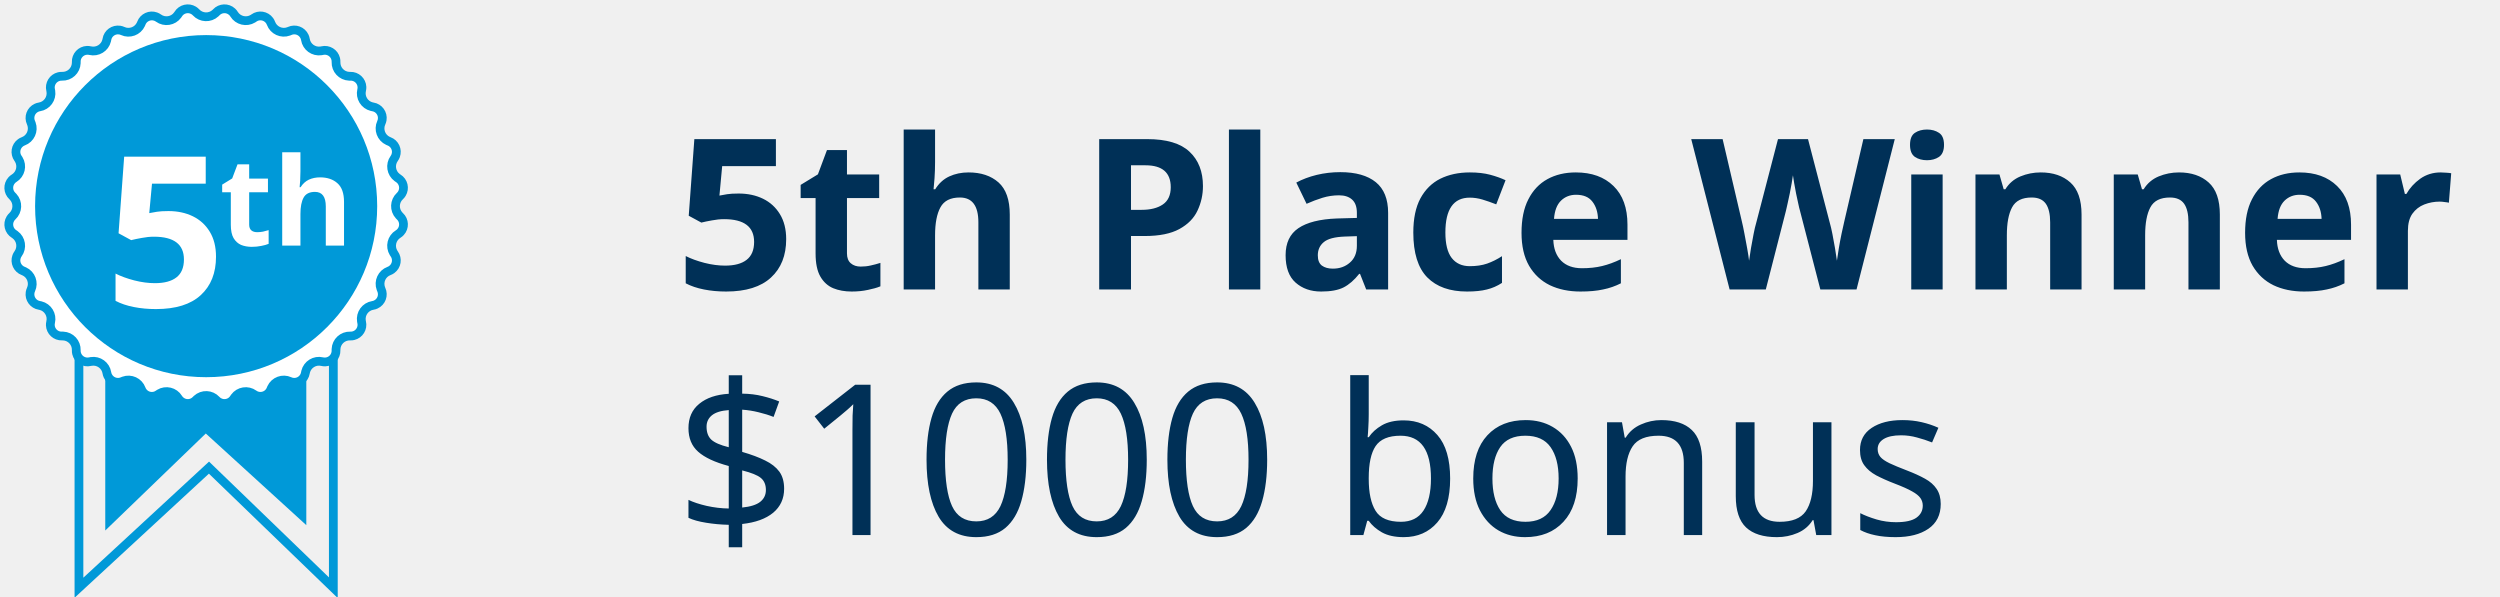
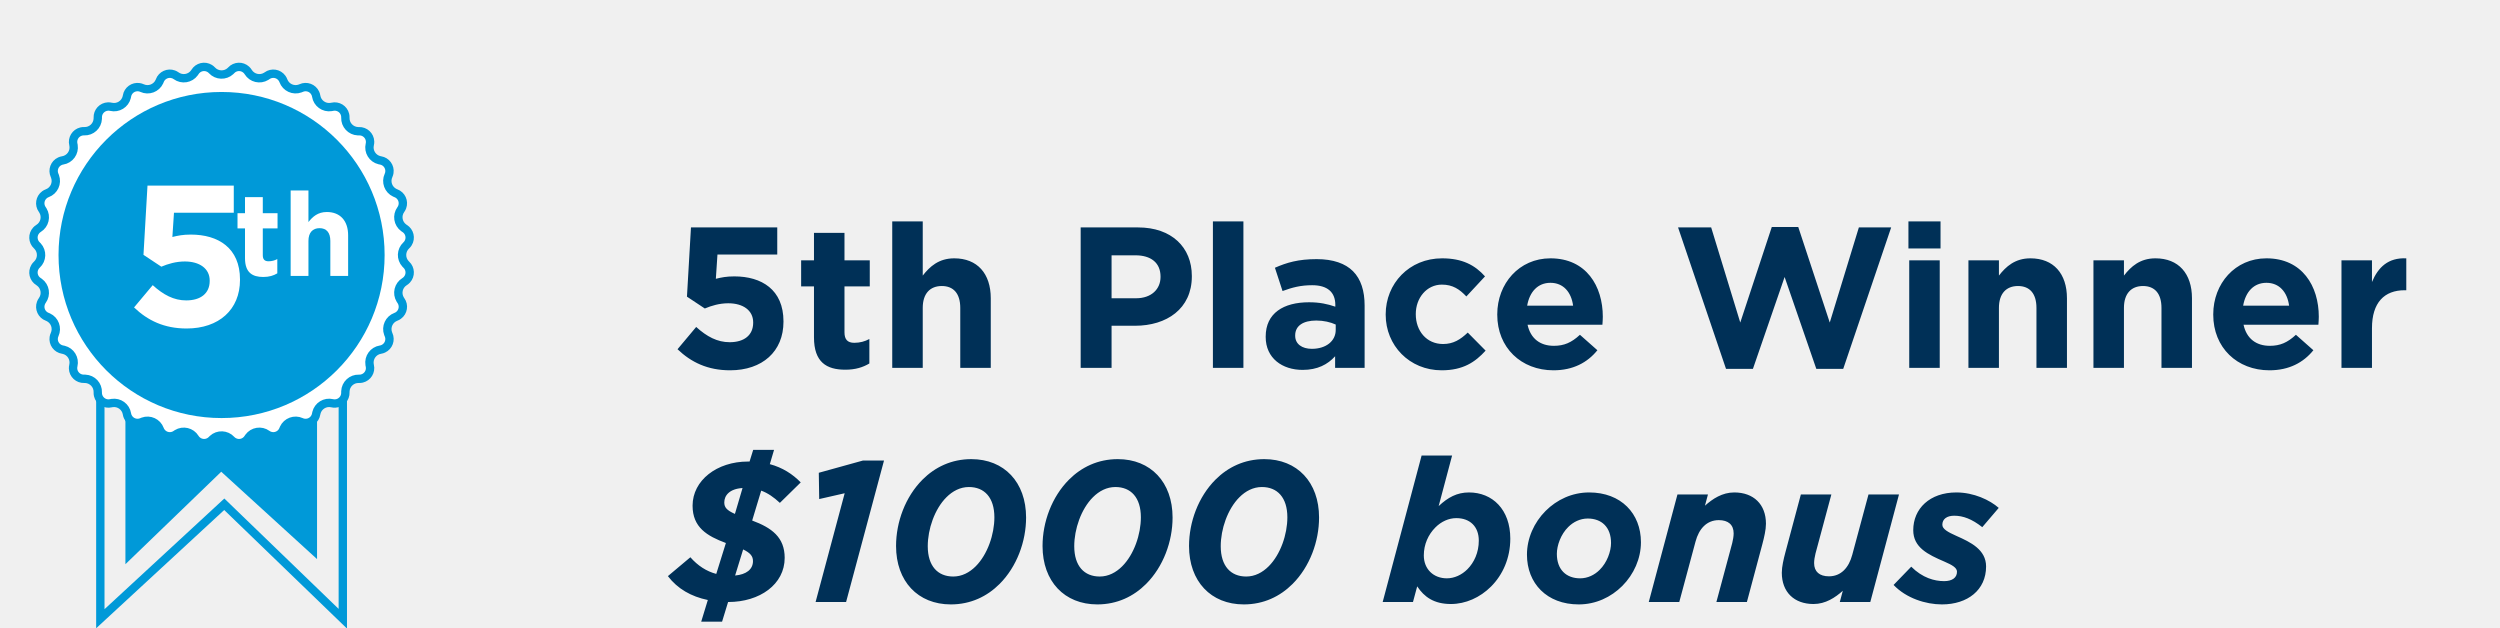
- <svg xmlns="http://www.w3.org/2000/svg" width="285px" height="68px" viewBox="0 0 285 68" version="1.1">
+ <svg xmlns="http://www.w3.org/2000/svg" width="299px" height="75px" viewBox="0 0 299 75" version="1.1">
  <defs />
-   <g id="MockUp" stroke="none" stroke-width="1" fill="none" fill-rule="evenodd">
-     <g id="Desktop-HD-Revised1116" transform="translate(-793, -3885)">
-       <g id="5th" transform="translate(790, 3878)">
-         <g id="Group" stroke-width="1" fill-rule="evenodd" transform="translate(4, 8)">
-           <g id="Group-2">
-             <polygon id="Path-4" fill="#0099D8" points="33.919 39.603 33.919 58.868 22.46 48.42 11 59.478 11 39.603" />
-             <polygon id="Path-3" stroke="#0099D8" points="8 39 8 66 22.822 52.31 37 66 37 39" />
-             <path d="M21.351,44.588 L21.351,44.588 L21.351,44.588 C20.871,45.108 20.06,45.14 19.541,44.659 C19.454,44.58 19.379,44.488 19.318,44.388 L19.318,44.388 L19.318,44.388 C18.866,43.651 17.903,43.42 17.166,43.871 C17.131,43.893 17.097,43.916 17.064,43.94 L17.064,43.94 L17.064,43.94 C16.491,44.356 15.69,44.229 15.274,43.656 C15.205,43.561 15.149,43.457 15.109,43.347 L15.109,43.347 L15.109,43.347 C14.81,42.536 13.91,42.121 13.099,42.42 C13.061,42.434 13.023,42.45 12.986,42.467 L12.986,42.467 L12.986,42.467 C12.343,42.763 11.582,42.483 11.286,41.84 C11.236,41.733 11.202,41.62 11.184,41.504 L11.184,41.504 L11.184,41.504 C11.049,40.651 10.247,40.068 9.394,40.203 C9.353,40.21 9.313,40.218 9.273,40.227 L9.273,40.227 L9.273,40.227 C8.585,40.393 7.893,39.969 7.728,39.281 C7.701,39.166 7.689,39.049 7.694,38.931 L7.694,38.931 L7.694,38.931 C7.728,38.068 7.055,37.34 6.192,37.306 C6.151,37.305 6.11,37.305 6.069,37.306 L6.069,37.306 L6.069,37.306 C5.362,37.334 4.766,36.784 4.738,36.076 C4.734,35.959 4.745,35.841 4.773,35.727 L4.773,35.727 L4.773,35.727 C4.974,34.887 4.457,34.042 3.617,33.84 C3.577,33.831 3.537,33.823 3.496,33.816 L3.496,33.816 L3.496,33.816 C2.797,33.706 2.32,33.049 2.431,32.35 C2.449,32.234 2.484,32.121 2.533,32.014 L2.533,32.014 L2.533,32.014 C2.895,31.23 2.552,30.3 1.767,29.938 C1.73,29.921 1.692,29.905 1.653,29.891 L1.653,29.891 L1.653,29.891 C0.99,29.646 0.65,28.91 0.895,28.246 C0.935,28.136 0.991,28.031 1.06,27.936 L1.06,27.936 L1.06,27.936 C1.568,27.237 1.413,26.259 0.714,25.751 C0.681,25.727 0.647,25.704 0.612,25.682 L0.612,25.682 L0.612,25.682 C0.009,25.313 -0.181,24.524 0.189,23.921 C0.25,23.82 0.325,23.729 0.412,23.649 L0.412,23.649 L0.412,23.649 C1.046,23.062 1.085,22.073 0.499,21.438 C0.471,21.408 0.442,21.379 0.412,21.351 L0.412,21.351 L0.412,21.351 C-0.108,20.871 -0.14,20.06 0.341,19.541 C0.42,19.454 0.512,19.379 0.612,19.318 L0.612,19.318 L0.612,19.318 C1.349,18.866 1.58,17.903 1.129,17.166 C1.107,17.131 1.084,17.097 1.06,17.064 L1.06,17.064 L1.06,17.064 C0.644,16.491 0.771,15.69 1.344,15.274 C1.439,15.205 1.543,15.149 1.653,15.109 L1.653,15.109 L1.653,15.109 C2.464,14.81 2.879,13.91 2.58,13.099 C2.566,13.061 2.55,13.023 2.533,12.986 L2.533,12.986 L2.533,12.986 C2.237,12.343 2.517,11.582 3.16,11.286 C3.267,11.236 3.38,11.202 3.496,11.184 L3.496,11.184 L3.496,11.184 C4.349,11.049 4.932,10.247 4.797,9.394 C4.79,9.353 4.782,9.313 4.773,9.273 L4.773,9.273 L4.773,9.273 C4.607,8.585 5.031,7.893 5.719,7.728 C5.834,7.701 5.951,7.689 6.069,7.694 L6.069,7.694 L6.069,7.694 C6.932,7.728 7.66,7.055 7.694,6.192 C7.695,6.151 7.695,6.11 7.694,6.069 L7.694,6.069 L7.694,6.069 C7.666,5.362 8.216,4.766 8.924,4.738 C9.041,4.734 9.159,4.745 9.273,4.773 L9.273,4.773 L9.273,4.773 C10.113,4.974 10.958,4.457 11.16,3.617 C11.169,3.577 11.177,3.537 11.184,3.496 L11.184,3.496 L11.184,3.496 C11.294,2.797 11.951,2.32 12.65,2.431 C12.766,2.449 12.879,2.484 12.986,2.533 L12.986,2.533 L12.986,2.533 C13.77,2.895 14.7,2.552 15.062,1.767 C15.079,1.73 15.095,1.692 15.109,1.653 L15.109,1.653 L15.109,1.653 C15.354,0.99 16.09,0.65 16.754,0.895 C16.864,0.935 16.969,0.991 17.064,1.06 L17.064,1.06 L17.064,1.06 C17.763,1.568 18.741,1.413 19.249,0.714 C19.273,0.681 19.296,0.647 19.318,0.612 L19.318,0.612 L19.318,0.612 C19.687,0.009 20.476,-0.181 21.079,0.189 C21.18,0.25 21.271,0.325 21.351,0.412 L21.351,0.412 L21.351,0.412 C21.938,1.046 22.927,1.085 23.562,0.499 C23.592,0.471 23.621,0.442 23.649,0.412 L23.649,0.412 L23.649,0.412 C24.129,-0.108 24.94,-0.14 25.459,0.341 C25.546,0.42 25.621,0.512 25.682,0.612 L25.682,0.612 L25.682,0.612 C26.134,1.349 27.097,1.58 27.834,1.129 C27.869,1.107 27.903,1.084 27.936,1.06 L27.936,1.06 L27.936,1.06 C28.509,0.644 29.31,0.771 29.726,1.344 C29.795,1.439 29.851,1.543 29.891,1.653 L29.891,1.653 L29.891,1.653 C30.19,2.464 31.09,2.879 31.901,2.58 C31.939,2.566 31.977,2.55 32.014,2.533 L32.014,2.533 L32.014,2.533 C32.657,2.237 33.418,2.517 33.714,3.16 C33.764,3.267 33.798,3.38 33.816,3.496 L33.816,3.496 L33.816,3.496 C33.951,4.349 34.753,4.932 35.606,4.797 C35.647,4.79 35.687,4.782 35.727,4.773 L35.727,4.773 L35.727,4.773 C36.415,4.607 37.107,5.031 37.272,5.719 C37.299,5.834 37.311,5.951 37.306,6.069 L37.306,6.069 L37.306,6.069 C37.272,6.932 37.945,7.66 38.808,7.694 C38.849,7.695 38.89,7.695 38.931,7.694 L38.931,7.694 L38.931,7.694 C39.638,7.666 40.234,8.216 40.262,8.924 C40.266,9.041 40.255,9.159 40.227,9.273 L40.227,9.273 L40.227,9.273 C40.026,10.113 40.543,10.958 41.383,11.16 C41.423,11.169 41.463,11.177 41.504,11.184 L41.504,11.184 L41.504,11.184 C42.203,11.294 42.68,11.951 42.569,12.65 C42.551,12.766 42.516,12.879 42.467,12.986 L42.467,12.986 L42.467,12.986 C42.105,13.77 42.448,14.7 43.233,15.062 C43.27,15.079 43.308,15.095 43.347,15.109 L43.347,15.109 L43.347,15.109 C44.01,15.354 44.35,16.09 44.105,16.754 C44.065,16.864 44.009,16.969 43.94,17.064 L43.94,17.064 L43.94,17.064 C43.432,17.763 43.587,18.741 44.286,19.249 C44.319,19.273 44.353,19.296 44.388,19.318 L44.388,19.318 L44.388,19.318 C44.991,19.687 45.181,20.476 44.811,21.079 C44.75,21.18 44.675,21.271 44.588,21.351 L44.588,21.351 L44.588,21.351 C43.954,21.938 43.915,22.927 44.501,23.562 C44.529,23.592 44.558,23.621 44.588,23.649 L44.588,23.649 L44.588,23.649 C45.108,24.129 45.14,24.94 44.659,25.459 C44.58,25.546 44.488,25.621 44.388,25.682 L44.388,25.682 L44.388,25.682 C43.651,26.134 43.42,27.097 43.871,27.834 C43.893,27.869 43.916,27.903 43.94,27.936 L43.94,27.936 L43.94,27.936 C44.356,28.509 44.229,29.31 43.656,29.726 C43.561,29.795 43.457,29.851 43.347,29.891 L43.347,29.891 L43.347,29.891 C42.536,30.19 42.121,31.09 42.42,31.901 C42.434,31.939 42.45,31.977 42.467,32.014 L42.467,32.014 L42.467,32.014 C42.763,32.657 42.483,33.418 41.84,33.714 C41.733,33.764 41.62,33.798 41.504,33.816 L41.504,33.816 L41.504,33.816 C40.651,33.951 40.068,34.753 40.203,35.606 C40.21,35.647 40.218,35.687 40.227,35.727 L40.227,35.727 L40.227,35.727 C40.393,36.415 39.969,37.107 39.281,37.272 C39.166,37.299 39.049,37.311 38.931,37.306 L38.931,37.306 L38.931,37.306 C38.068,37.272 37.34,37.945 37.306,38.808 C37.305,38.849 37.305,38.89 37.306,38.931 L37.306,38.931 L37.306,38.931 C37.334,39.638 36.784,40.234 36.076,40.262 C35.959,40.266 35.841,40.255 35.727,40.227 L35.727,40.227 L35.727,40.227 C34.887,40.026 34.042,40.543 33.84,41.383 C33.831,41.423 33.823,41.463 33.816,41.504 L33.816,41.504 L33.816,41.504 C33.706,42.203 33.049,42.68 32.35,42.569 C32.234,42.551 32.121,42.516 32.014,42.467 L32.014,42.467 L32.014,42.467 C31.23,42.105 30.3,42.448 29.938,43.233 C29.921,43.27 29.905,43.308 29.891,43.347 L29.891,43.347 L29.891,43.347 C29.646,44.01 28.91,44.35 28.246,44.105 C28.136,44.065 28.031,44.009 27.936,43.94 L27.936,43.94 L27.936,43.94 C27.237,43.432 26.259,43.587 25.751,44.286 C25.727,44.319 25.704,44.353 25.682,44.388 L25.682,44.388 L25.682,44.388 C25.313,44.991 24.524,45.181 23.921,44.811 C23.82,44.75 23.729,44.675 23.649,44.588 L23.649,44.588 L23.649,44.588 C23.062,43.954 22.073,43.915 21.438,44.501 C21.408,44.529 21.379,44.558 21.351,44.588 Z" id="Star" stroke="#0099D8" fill="#FFFFFF" />
-             <circle id="Oval-4" fill="#0099D8" cx="22.5" cy="22.5" r="19.5" />
-           </g>
-           <text id="th" font-family="Gotham-Bold, Gotham" font-size="14" font-weight="bold" fill="#FFFFFF">
-             <tspan x="24" y="27">th</tspan>
-           </text>
-           <text id="5" font-family="Gotham-Bold, Gotham" font-size="24" font-weight="bold" fill="#FFFFFF">
-             <tspan x="11" y="34">5</tspan>
-           </text>
+   <g id="Symbols" stroke="none" stroke-width="1" fill="none" fill-rule="evenodd">
+     <g id="5th">
+       <g id="Group" transform="translate(4, 8)">
+         <g id="Group-2">
+           <polygon id="Path-4" fill="#0099D8" points="33.919 39.603 33.919 58.868 22.46 48.42 11 59.478 11 39.603" />
+           <polygon id="Path-3" stroke="#0099D8" points="8 39 8 66 22.822 52.31 37 66 37 39" />
+           <path d="M21.351,44.588 L21.351,44.588 L21.351,44.588 C20.871,45.108 20.06,45.14 19.541,44.659 C19.454,44.58 19.379,44.488 19.318,44.388 L19.318,44.388 L19.318,44.388 C18.866,43.651 17.903,43.42 17.166,43.871 C17.131,43.893 17.097,43.916 17.064,43.94 L17.064,43.94 L17.064,43.94 C16.491,44.356 15.69,44.229 15.274,43.656 C15.205,43.561 15.149,43.457 15.109,43.347 L15.109,43.347 L15.109,43.347 C14.81,42.536 13.91,42.121 13.099,42.42 C13.061,42.434 13.023,42.45 12.986,42.467 L12.986,42.467 L12.986,42.467 C12.343,42.763 11.582,42.483 11.286,41.84 C11.236,41.733 11.202,41.62 11.184,41.504 L11.184,41.504 L11.184,41.504 C11.049,40.651 10.247,40.068 9.394,40.203 C9.353,40.21 9.313,40.218 9.273,40.227 L9.273,40.227 L9.273,40.227 C8.585,40.393 7.893,39.969 7.728,39.281 C7.701,39.166 7.689,39.049 7.694,38.931 L7.694,38.931 L7.694,38.931 C7.728,38.068 7.055,37.34 6.192,37.306 C6.151,37.305 6.11,37.305 6.069,37.306 L6.069,37.306 L6.069,37.306 C5.362,37.334 4.766,36.784 4.738,36.076 C4.734,35.959 4.745,35.841 4.773,35.727 L4.773,35.727 L4.773,35.727 C4.974,34.887 4.457,34.042 3.617,33.84 C3.577,33.831 3.537,33.823 3.496,33.816 L3.496,33.816 L3.496,33.816 C2.797,33.706 2.32,33.049 2.431,32.35 C2.449,32.234 2.484,32.121 2.533,32.014 L2.533,32.014 L2.533,32.014 C2.895,31.23 2.552,30.3 1.767,29.938 C1.73,29.921 1.692,29.905 1.653,29.891 L1.653,29.891 L1.653,29.891 C0.99,29.646 0.65,28.91 0.895,28.246 C0.935,28.136 0.991,28.031 1.06,27.936 L1.06,27.936 L1.06,27.936 C1.568,27.237 1.413,26.259 0.714,25.751 C0.681,25.727 0.647,25.704 0.612,25.682 L0.612,25.682 L0.612,25.682 C0.009,25.313 -0.181,24.524 0.189,23.921 C0.25,23.82 0.325,23.729 0.412,23.649 L0.412,23.649 L0.412,23.649 C1.046,23.062 1.085,22.073 0.499,21.438 C0.471,21.408 0.442,21.379 0.412,21.351 L0.412,21.351 L0.412,21.351 C-0.108,20.871 -0.14,20.06 0.341,19.541 C0.42,19.454 0.512,19.379 0.612,19.318 L0.612,19.318 L0.612,19.318 C1.349,18.866 1.58,17.903 1.129,17.166 C1.107,17.131 1.084,17.097 1.06,17.064 L1.06,17.064 L1.06,17.064 C0.644,16.491 0.771,15.69 1.344,15.274 C1.439,15.205 1.543,15.149 1.653,15.109 L1.653,15.109 L1.653,15.109 C2.464,14.81 2.879,13.91 2.58,13.099 C2.566,13.061 2.55,13.023 2.533,12.986 L2.533,12.986 L2.533,12.986 C2.237,12.343 2.517,11.582 3.16,11.286 C3.267,11.236 3.38,11.202 3.496,11.184 L3.496,11.184 L3.496,11.184 C4.349,11.049 4.932,10.247 4.797,9.394 C4.79,9.353 4.782,9.313 4.773,9.273 L4.773,9.273 L4.773,9.273 C4.607,8.585 5.031,7.893 5.719,7.728 C5.834,7.701 5.951,7.689 6.069,7.694 L6.069,7.694 L6.069,7.694 C6.932,7.728 7.66,7.055 7.694,6.192 C7.695,6.151 7.695,6.11 7.694,6.069 L7.694,6.069 L7.694,6.069 C7.666,5.362 8.216,4.766 8.924,4.738 C9.041,4.734 9.159,4.745 9.273,4.773 L9.273,4.773 L9.273,4.773 C10.113,4.974 10.958,4.457 11.16,3.617 C11.169,3.577 11.177,3.537 11.184,3.496 L11.184,3.496 L11.184,3.496 C11.294,2.797 11.951,2.32 12.65,2.431 C12.766,2.449 12.879,2.484 12.986,2.533 L12.986,2.533 L12.986,2.533 C13.77,2.895 14.7,2.552 15.062,1.767 C15.079,1.73 15.095,1.692 15.109,1.653 L15.109,1.653 L15.109,1.653 C15.354,0.99 16.09,0.65 16.754,0.895 C16.864,0.935 16.969,0.991 17.064,1.06 L17.064,1.06 L17.064,1.06 C17.763,1.568 18.741,1.413 19.249,0.714 C19.273,0.681 19.296,0.647 19.318,0.612 L19.318,0.612 L19.318,0.612 C19.687,0.009 20.476,-0.181 21.079,0.189 C21.18,0.25 21.271,0.325 21.351,0.412 L21.351,0.412 L21.351,0.412 C21.938,1.046 22.927,1.085 23.562,0.499 C23.592,0.471 23.621,0.442 23.649,0.412 L23.649,0.412 L23.649,0.412 C24.129,-0.108 24.94,-0.14 25.459,0.341 C25.546,0.42 25.621,0.512 25.682,0.612 L25.682,0.612 L25.682,0.612 C26.134,1.349 27.097,1.58 27.834,1.129 C27.869,1.107 27.903,1.084 27.936,1.06 L27.936,1.06 L27.936,1.06 C28.509,0.644 29.31,0.771 29.726,1.344 C29.795,1.439 29.851,1.543 29.891,1.653 L29.891,1.653 L29.891,1.653 C30.19,2.464 31.09,2.879 31.901,2.58 C31.939,2.566 31.977,2.55 32.014,2.533 L32.014,2.533 L32.014,2.533 C32.657,2.237 33.418,2.517 33.714,3.16 C33.764,3.267 33.798,3.38 33.816,3.496 L33.816,3.496 L33.816,3.496 C33.951,4.349 34.753,4.932 35.606,4.797 C35.647,4.79 35.687,4.782 35.727,4.773 L35.727,4.773 L35.727,4.773 C36.415,4.607 37.107,5.031 37.272,5.719 C37.299,5.834 37.311,5.951 37.306,6.069 L37.306,6.069 L37.306,6.069 C37.272,6.932 37.945,7.66 38.808,7.694 C38.849,7.695 38.89,7.695 38.931,7.694 L38.931,7.694 L38.931,7.694 C39.638,7.666 40.234,8.216 40.262,8.924 C40.266,9.041 40.255,9.159 40.227,9.273 L40.227,9.273 L40.227,9.273 C40.026,10.113 40.543,10.958 41.383,11.16 C41.423,11.169 41.463,11.177 41.504,11.184 L41.504,11.184 L41.504,11.184 C42.203,11.294 42.68,11.951 42.569,12.65 C42.551,12.766 42.516,12.879 42.467,12.986 L42.467,12.986 L42.467,12.986 C42.105,13.77 42.448,14.7 43.233,15.062 C43.27,15.079 43.308,15.095 43.347,15.109 L43.347,15.109 L43.347,15.109 C44.01,15.354 44.35,16.09 44.105,16.754 C44.065,16.864 44.009,16.969 43.94,17.064 L43.94,17.064 L43.94,17.064 C43.432,17.763 43.587,18.741 44.286,19.249 C44.319,19.273 44.353,19.296 44.388,19.318 L44.388,19.318 L44.388,19.318 C44.991,19.687 45.181,20.476 44.811,21.079 C44.75,21.18 44.675,21.271 44.588,21.351 L44.588,21.351 L44.588,21.351 C43.954,21.938 43.915,22.927 44.501,23.562 C44.529,23.592 44.558,23.621 44.588,23.649 L44.588,23.649 L44.588,23.649 C45.108,24.129 45.14,24.94 44.659,25.459 C44.58,25.546 44.488,25.621 44.388,25.682 L44.388,25.682 L44.388,25.682 C43.651,26.134 43.42,27.097 43.871,27.834 C43.893,27.869 43.916,27.903 43.94,27.936 L43.94,27.936 L43.94,27.936 C44.356,28.509 44.229,29.31 43.656,29.726 C43.561,29.795 43.457,29.851 43.347,29.891 L43.347,29.891 L43.347,29.891 C42.536,30.19 42.121,31.09 42.42,31.901 C42.434,31.939 42.45,31.977 42.467,32.014 L42.467,32.014 L42.467,32.014 C42.763,32.657 42.483,33.418 41.84,33.714 C41.733,33.764 41.62,33.798 41.504,33.816 L41.504,33.816 L41.504,33.816 C40.651,33.951 40.068,34.753 40.203,35.606 C40.21,35.647 40.218,35.687 40.227,35.727 L40.227,35.727 L40.227,35.727 C40.393,36.415 39.969,37.107 39.281,37.272 C39.166,37.299 39.049,37.311 38.931,37.306 L38.931,37.306 L38.931,37.306 C38.068,37.272 37.34,37.945 37.306,38.808 C37.305,38.849 37.305,38.89 37.306,38.931 L37.306,38.931 L37.306,38.931 C37.334,39.638 36.784,40.234 36.076,40.262 C35.959,40.266 35.841,40.255 35.727,40.227 L35.727,40.227 L35.727,40.227 C34.887,40.026 34.042,40.543 33.84,41.383 C33.831,41.423 33.823,41.463 33.816,41.504 L33.816,41.504 L33.816,41.504 C33.706,42.203 33.049,42.68 32.35,42.569 C32.234,42.551 32.121,42.516 32.014,42.467 L32.014,42.467 L32.014,42.467 C31.23,42.105 30.3,42.448 29.938,43.233 C29.921,43.27 29.905,43.308 29.891,43.347 L29.891,43.347 L29.891,43.347 C29.646,44.01 28.91,44.35 28.246,44.105 C28.136,44.065 28.031,44.009 27.936,43.94 L27.936,43.94 L27.936,43.94 C27.237,43.432 26.259,43.587 25.751,44.286 C25.727,44.319 25.704,44.353 25.682,44.388 L25.682,44.388 L25.682,44.388 C25.313,44.991 24.524,45.181 23.921,44.811 C23.82,44.75 23.729,44.675 23.649,44.588 L23.649,44.588 L23.649,44.588 C23.062,43.954 22.073,43.915 21.438,44.501 C21.408,44.529 21.379,44.558 21.351,44.588 Z" id="Star" stroke="#0099D8" fill="#FFFFFF" />
+           <circle id="Oval-4" fill="#0099D8" cx="22.5" cy="22.5" r="19.5" />
        </g>
-         <text id="5th-Place-Winner-$10" font-family="Gotham-Bold, Gotham" font-size="24" font-weight="bold" line-spacing="28" fill="#003057">
-           <tspan x="80" y="40">5th Place Winner</tspan>
-           <tspan x="80" y="68" font-family="Gotham-Book, Gotham" font-weight="300">$1000 bonus</tspan>
-         </text>
+         <path d="M27.486,25.126 C28.2,25.126 28.718,24.958 29.166,24.692 L29.166,22.984 C28.858,23.152 28.508,23.25 28.116,23.25 C27.64,23.25 27.43,23.012 27.43,22.522 L27.43,19.316 L29.194,19.316 L29.194,17.496 L27.43,17.496 L27.43,15.578 L25.302,15.578 L25.302,17.496 L24.406,17.496 L24.406,19.316 L25.302,19.316 L25.302,22.872 C25.302,24.608 26.184,25.126 27.486,25.126 Z M30.762,25 L32.89,25 L32.89,20.814 C32.89,19.806 33.408,19.288 34.22,19.288 C35.032,19.288 35.508,19.806 35.508,20.814 L35.508,25 L37.636,25 L37.636,20.142 C37.636,18.42 36.698,17.356 35.088,17.356 C34.01,17.356 33.38,17.93 32.89,18.56 L32.89,14.78 L30.762,14.78 L30.762,25 Z" id="th" fill="#FFFFFF" />
+         <path d="M18.32,31.288 C22.184,31.288 24.704,29.032 24.704,25.48 L24.704,25.432 C24.704,21.64 22.088,20.056 18.824,20.056 C17.888,20.056 17.288,20.176 16.616,20.344 L16.808,17.44 L23.96,17.44 L23.96,14.2 L13.64,14.2 L13.16,22.48 L15.296,23.896 C16.088,23.56 17.048,23.272 18.104,23.272 C19.856,23.272 21.08,24.112 21.08,25.552 L21.08,25.6 C21.08,27.088 20,27.928 18.272,27.928 C16.784,27.928 15.536,27.256 14.264,26.104 L12.032,28.768 C13.664,30.328 15.632,31.288 18.32,31.288 Z" id="5" fill="#FFFFFF" />
      </g>
+       <path d="M87.32,44.288 C91.184,44.288 93.704,42.032 93.704,38.48 L93.704,38.432 C93.704,34.64 91.088,33.056 87.824,33.056 C86.888,33.056 86.288,33.176 85.616,33.344 L85.808,30.44 L92.96,30.44 L92.96,27.2 L82.64,27.2 L82.16,35.48 L84.296,36.896 C85.088,36.56 86.048,36.272 87.104,36.272 C88.856,36.272 90.08,37.112 90.08,38.552 L90.08,38.6 C90.08,40.088 89,40.928 87.272,40.928 C85.784,40.928 84.536,40.256 83.264,39.104 L81.032,41.768 C82.664,43.328 84.632,44.288 87.32,44.288 Z M101.096,44.216 C102.32,44.216 103.208,43.928 103.976,43.472 L103.976,40.544 C103.448,40.832 102.848,41 102.176,41 C101.36,41 101,40.592 101,39.752 L101,34.256 L104.024,34.256 L104.024,31.136 L101,31.136 L101,27.848 L97.352,27.848 L97.352,31.136 L95.816,31.136 L95.816,34.256 L97.352,34.256 L97.352,40.352 C97.352,43.328 98.864,44.216 101.096,44.216 Z M106.712,44 L110.36,44 L110.36,36.824 C110.36,35.096 111.248,34.208 112.64,34.208 C114.032,34.208 114.848,35.096 114.848,36.824 L114.848,44 L118.496,44 L118.496,35.672 C118.496,32.72 116.888,30.896 114.128,30.896 C112.28,30.896 111.2,31.88 110.36,32.96 L110.36,26.48 L106.712,26.48 L106.712,44 Z M129.248,44 L129.248,27.2 L136.112,27.2 C140.12,27.2 142.544,29.576 142.544,33.008 L142.544,33.056 C142.544,36.944 139.52,38.96 135.752,38.96 L132.944,38.96 L132.944,44 L129.248,44 Z M132.944,35.672 L135.872,35.672 C137.72,35.672 138.8,34.568 138.8,33.128 L138.8,33.08 C138.8,31.424 137.648,30.536 135.8,30.536 L132.944,30.536 L132.944,35.672 Z M145.064,44 L148.712,44 L148.712,26.48 L145.064,26.48 L145.064,44 Z M155.792,44.24 C153.368,44.24 151.376,42.848 151.376,40.304 L151.376,40.256 C151.376,37.448 153.512,36.152 156.56,36.152 C157.856,36.152 158.792,36.368 159.704,36.68 L159.704,36.464 C159.704,34.952 158.768,34.112 156.944,34.112 C155.552,34.112 154.568,34.376 153.392,34.808 L152.48,32.024 C153.896,31.4 155.288,30.992 157.472,30.992 C159.464,30.992 160.904,31.52 161.816,32.432 C162.776,33.392 163.208,34.808 163.208,36.536 L163.208,44 L159.68,44 L159.68,42.608 C158.792,43.592 157.568,44.24 155.792,44.24 Z M156.896,41.72 C158.6,41.72 159.752,40.784 159.752,39.464 L159.752,38.816 C159.128,38.528 158.312,38.336 157.424,38.336 C155.864,38.336 154.904,38.96 154.904,40.112 L154.904,40.16 C154.904,41.144 155.72,41.72 156.896,41.72 Z M172.424,44.288 C174.992,44.288 176.432,43.304 177.68,41.936 L175.544,39.776 C174.656,40.616 173.816,41.144 172.592,41.144 C170.6,41.144 169.328,39.56 169.328,37.592 L169.328,37.544 C169.328,35.648 170.624,34.04 172.448,34.04 C173.744,34.04 174.56,34.592 175.376,35.456 L177.608,33.056 C176.408,31.712 174.896,30.896 172.472,30.896 C168.536,30.896 165.728,33.92 165.728,37.592 L165.728,37.64 C165.728,41.312 168.56,44.288 172.424,44.288 Z M185.792,44.288 C181.928,44.288 179.072,41.576 179.072,37.64 L179.072,37.592 C179.072,33.92 181.688,30.896 185.432,30.896 C189.728,30.896 191.696,34.232 191.696,37.88 C191.696,38.168 191.672,38.504 191.648,38.84 L182.696,38.84 C183.056,40.496 184.208,41.36 185.84,41.36 C187.064,41.36 187.952,40.976 188.96,40.04 L191.048,41.888 C189.848,43.376 188.12,44.288 185.792,44.288 Z M182.648,36.56 L188.144,36.56 C187.928,34.928 186.968,33.824 185.432,33.824 C183.92,33.824 182.936,34.904 182.648,36.56 Z M206.432,44.12 L209.648,44.12 L213.44,33.128 L217.232,44.12 L220.448,44.12 L226.184,27.2 L222.32,27.2 L218.84,38.576 L215.072,27.152 L211.904,27.152 L208.136,38.576 L204.656,27.2 L200.696,27.2 L206.432,44.12 Z M228.248,29.72 L232.088,29.72 L232.088,26.48 L228.248,26.48 L228.248,29.72 Z M228.344,44 L231.992,44 L231.992,31.136 L228.344,31.136 L228.344,44 Z M235.424,44 L239.072,44 L239.072,36.824 C239.072,35.096 239.96,34.208 241.352,34.208 C242.744,34.208 243.56,35.096 243.56,36.824 L243.56,44 L247.208,44 L247.208,35.672 C247.208,32.72 245.6,30.896 242.84,30.896 C240.992,30.896 239.912,31.88 239.072,32.96 L239.072,31.136 L235.424,31.136 L235.424,44 Z M250.376,44 L254.024,44 L254.024,36.824 C254.024,35.096 254.912,34.208 256.304,34.208 C257.696,34.208 258.512,35.096 258.512,36.824 L258.512,44 L262.16,44 L262.16,35.672 C262.16,32.72 260.552,30.896 257.792,30.896 C255.944,30.896 254.864,31.88 254.024,32.96 L254.024,31.136 L250.376,31.136 L250.376,44 Z M271.424,44.288 C267.56,44.288 264.704,41.576 264.704,37.64 L264.704,37.592 C264.704,33.92 267.32,30.896 271.064,30.896 C275.36,30.896 277.328,34.232 277.328,37.88 C277.328,38.168 277.304,38.504 277.28,38.84 L268.328,38.84 C268.688,40.496 269.84,41.36 271.472,41.36 C272.696,41.36 273.584,40.976 274.592,40.04 L276.68,41.888 C275.48,43.376 273.752,44.288 271.424,44.288 Z M268.28,36.56 L273.776,36.56 C273.56,34.928 272.6,33.824 271.064,33.824 C269.552,33.824 268.568,34.904 268.28,36.56 Z M280.04,44 L283.688,44 L283.688,39.248 C283.688,36.176 285.176,34.712 287.6,34.712 L287.792,34.712 L287.792,30.896 C285.632,30.8 284.432,31.952 283.688,33.728 L283.688,31.136 L280.04,31.136 L280.04,44 Z M90.08,53.808 L92.576,53.808 L92.072,55.512 C93.584,55.92 94.784,56.688 95.768,57.696 L93.272,60.144 C92.552,59.472 91.832,58.968 91.04,58.68 L89.96,62.256 C92.288,63.12 93.848,64.248 93.848,66.72 C93.848,69.888 90.872,72 87.104,72 L87.08,72 L86.36,74.352 L83.864,74.352 L84.656,71.76 C82.664,71.352 81.032,70.416 79.88,68.904 L82.568,66.648 C83.456,67.656 84.488,68.328 85.664,68.64 L86.816,64.944 C84.56,64.104 82.832,63.072 82.832,60.48 C82.832,57.456 85.736,55.2 89.456,55.2 L89.648,55.2 L90.08,53.808 Z M86.624,60.096 C86.624,60.672 86.912,61.032 87.896,61.464 L88.808,58.368 C87.248,58.464 86.624,59.256 86.624,60.096 Z M90.056,67.104 C90.056,66.504 89.72,66.12 88.88,65.712 L87.92,68.832 C89.24,68.712 90.056,68.112 90.056,67.104 Z M97.544,72 L101.192,72 L105.728,55.08 L103.208,55.08 L97.928,56.544 L97.976,59.688 L101.024,58.992 L97.544,72 Z M116.168,54.912 C120.104,54.912 122.72,57.672 122.72,61.896 C122.72,64.752 121.616,67.776 119.552,69.84 C118.064,71.328 116.096,72.288 113.72,72.288 C109.784,72.288 107.168,69.528 107.168,65.304 C107.168,62.448 108.272,59.424 110.336,57.36 C111.824,55.872 113.792,54.912 116.168,54.912 Z M114.008,68.952 C115.04,68.952 115.952,68.472 116.696,67.728 C118.112,66.312 118.928,63.912 118.928,61.872 C118.928,59.496 117.728,58.248 115.88,58.248 C114.848,58.248 113.936,58.728 113.192,59.472 C111.776,60.888 110.96,63.288 110.96,65.328 C110.96,67.704 112.16,68.952 114.008,68.952 Z M133.688,54.912 C137.624,54.912 140.24,57.672 140.24,61.896 C140.24,64.752 139.136,67.776 137.072,69.84 C135.584,71.328 133.616,72.288 131.24,72.288 C127.304,72.288 124.688,69.528 124.688,65.304 C124.688,62.448 125.792,59.424 127.856,57.36 C129.344,55.872 131.312,54.912 133.688,54.912 Z M131.528,68.952 C132.56,68.952 133.472,68.472 134.216,67.728 C135.632,66.312 136.448,63.912 136.448,61.872 C136.448,59.496 135.248,58.248 133.4,58.248 C132.368,58.248 131.456,58.728 130.712,59.472 C129.296,60.888 128.48,63.288 128.48,65.328 C128.48,67.704 129.68,68.952 131.528,68.952 Z M151.208,54.912 C155.144,54.912 157.76,57.672 157.76,61.896 C157.76,64.752 156.656,67.776 154.592,69.84 C153.104,71.328 151.136,72.288 148.76,72.288 C144.824,72.288 142.208,69.528 142.208,65.304 C142.208,62.448 143.312,59.424 145.376,57.36 C146.864,55.872 148.832,54.912 151.208,54.912 Z M149.048,68.952 C150.08,68.952 150.992,68.472 151.736,67.728 C153.152,66.312 153.968,63.912 153.968,61.872 C153.968,59.496 152.768,58.248 150.92,58.248 C149.888,58.248 148.976,58.728 148.232,59.472 C146.816,60.888 146,63.288 146,65.328 C146,67.704 147.2,68.952 149.048,68.952 Z M173.528,72.24 C171.512,72.24 170.336,71.4 169.496,70.128 L168.992,72 L165.368,72 L170.024,54.48 L173.672,54.48 L172.064,60.528 C173.168,59.496 174.248,58.896 175.688,58.896 C178.496,58.896 180.632,60.936 180.632,64.416 C180.632,66.768 179.72,68.76 178.328,70.152 C177.008,71.472 175.28,72.24 173.528,72.24 Z M173.048,69.168 C173.936,69.168 174.824,68.76 175.496,68.088 C176.312,67.272 176.864,66.072 176.864,64.656 C176.864,62.976 175.808,61.968 174.176,61.968 C173.264,61.968 172.376,62.376 171.68,63.072 C170.816,63.936 170.288,65.112 170.288,66.432 C170.288,68.064 171.44,69.168 173.048,69.168 Z M190.064,58.896 C193.88,58.896 196.256,61.416 196.256,64.848 C196.256,66.792 195.416,68.688 194.024,70.08 C192.68,71.424 190.856,72.288 188.816,72.288 C185,72.288 182.624,69.768 182.624,66.336 C182.624,64.392 183.464,62.496 184.856,61.104 C186.2,59.76 188.024,58.896 190.064,58.896 Z M188.984,69.168 C189.896,69.168 190.712,68.76 191.312,68.16 C192.2,67.296 192.68,65.952 192.68,64.944 C192.68,63.048 191.552,62.016 189.896,62.016 C188.984,62.016 188.168,62.424 187.568,63.024 C186.68,63.888 186.2,65.232 186.2,66.24 C186.2,68.136 187.328,69.168 188.984,69.168 Z M197.192,72 L200.84,72 L202.784,64.776 C203.192,63.24 204.128,62.208 205.568,62.208 C206.696,62.208 207.344,62.76 207.344,63.792 C207.344,64.104 207.272,64.584 207.176,64.944 L205.28,72 L208.928,72 L210.776,65.088 C210.992,64.272 211.208,63.36 211.208,62.64 C211.208,60.312 209.72,58.896 207.416,58.896 C205.976,58.896 204.824,59.664 203.912,60.48 L204.272,59.136 L200.624,59.136 L197.192,72 Z M216.896,72.24 C214.592,72.24 213.104,70.824 213.104,68.496 C213.104,67.776 213.32,66.864 213.536,66.048 L215.384,59.136 L219.032,59.136 L217.136,66.192 C217.04,66.552 216.968,67.032 216.968,67.344 C216.968,68.376 217.616,68.928 218.744,68.928 C220.184,68.928 221.12,67.896 221.528,66.36 L223.472,59.136 L227.12,59.136 L223.688,72 L220.04,72 L220.4,70.656 C219.488,71.472 218.336,72.24 216.896,72.24 Z M232.256,72.288 C230.312,72.288 227.984,71.544 226.472,69.96 L228.584,67.776 C229.928,69.12 231.368,69.504 232.52,69.504 C233.48,69.504 234.056,69.096 234.056,68.376 C234.056,67.896 233.456,67.56 232.568,67.176 C230.552,66.312 228.824,65.472 228.824,63.408 C228.824,60.84 230.792,58.896 233.984,58.896 C236.072,58.896 237.992,59.808 239.048,60.744 L237.08,63.048 C235.832,62.064 234.776,61.68 233.72,61.68 C232.832,61.68 232.304,62.088 232.304,62.76 C232.304,63.264 232.928,63.624 234.008,64.104 C235.688,64.848 237.536,65.736 237.536,67.752 C237.536,70.56 235.328,72.288 232.256,72.288 Z" id="5th-Place-Winner-$10" fill="#003057" />
    </g>
  </g>
</svg>
